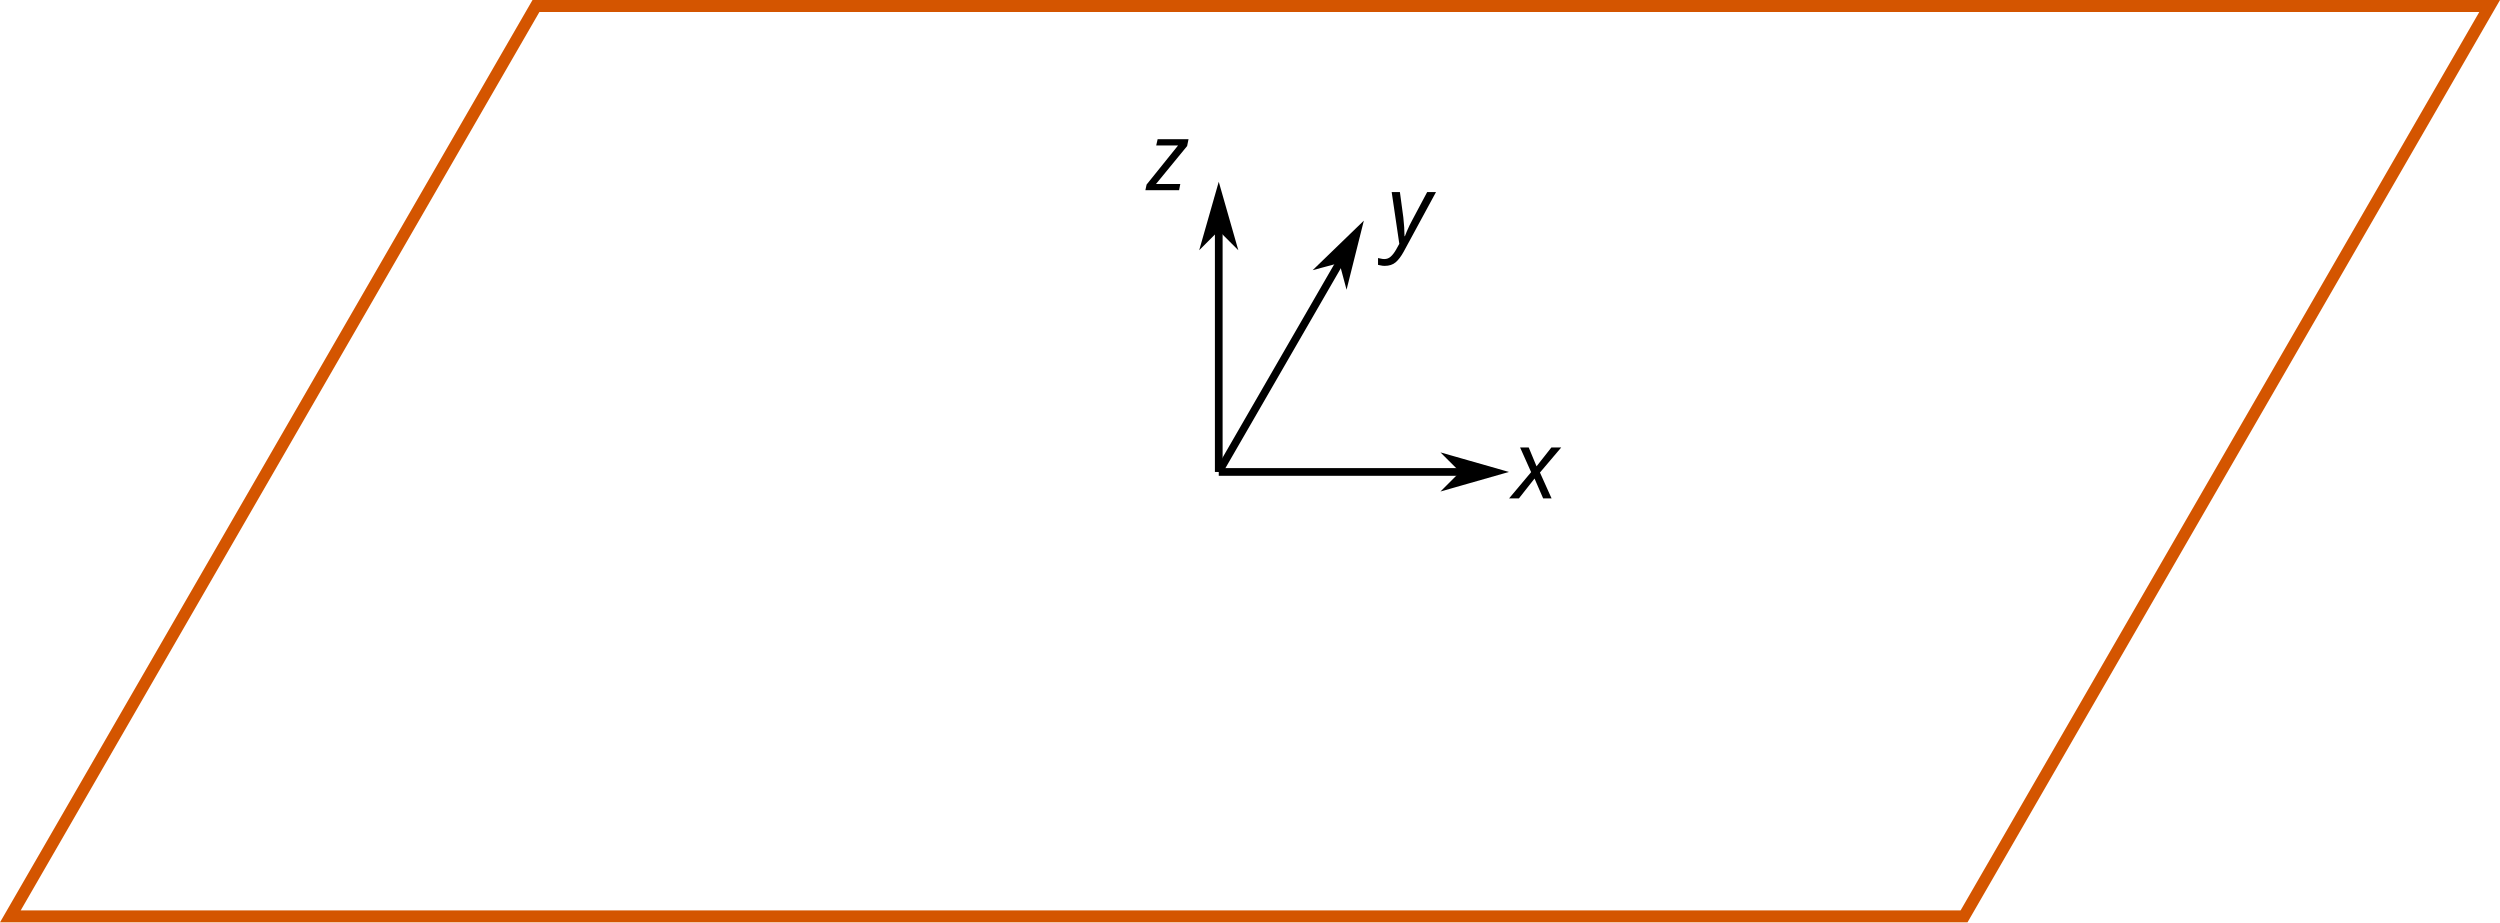
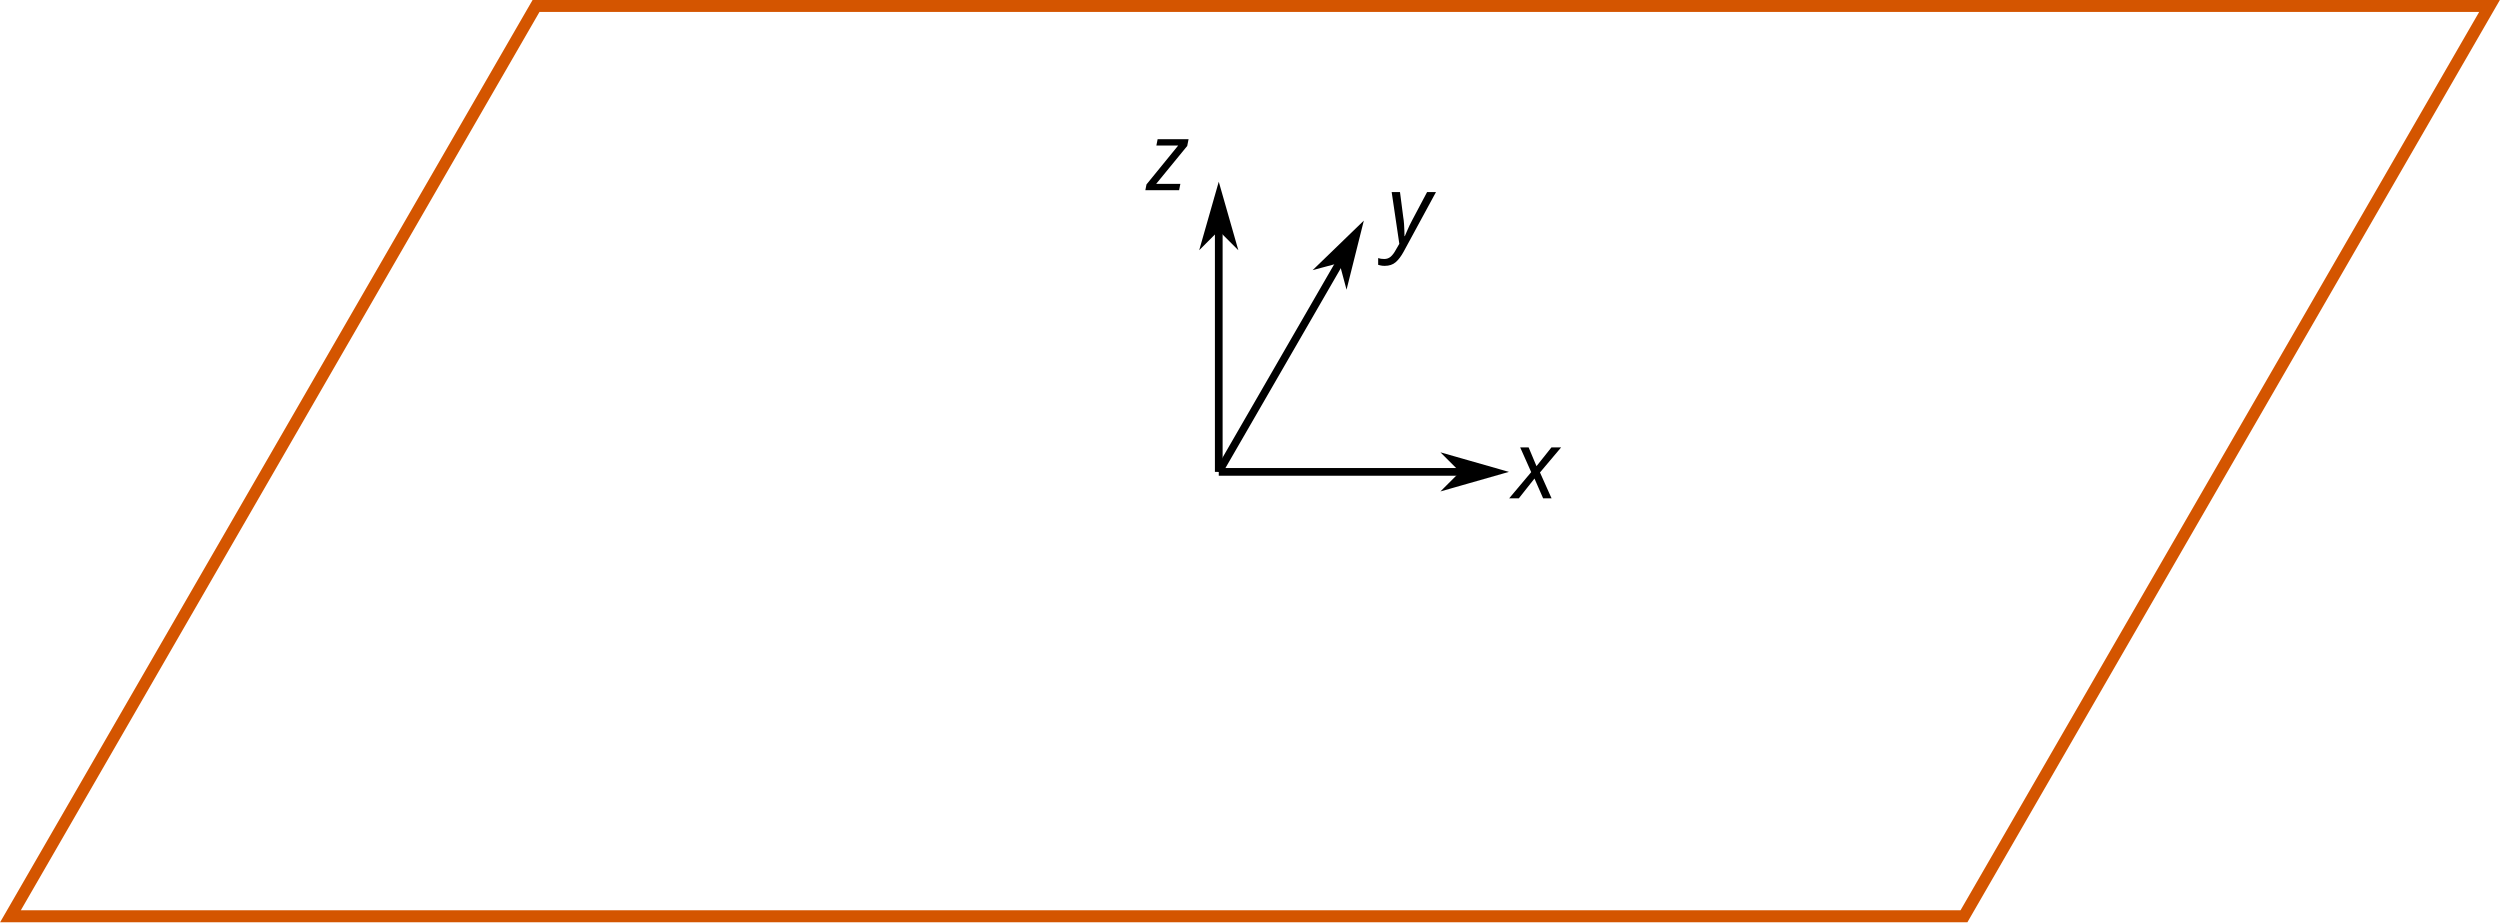
- <svg xmlns="http://www.w3.org/2000/svg" width="7.665in" height="2.828in" viewBox="0 0 194.685 71.826" version="1.1" id="svg8">
+ <svg xmlns="http://www.w3.org/2000/svg" width="13.665in" height="5.041in" viewBox="0 0 347.085 128.052" version="1.1" id="svg8">
  <defs id="defs2">
    <marker style="overflow:visible" id="marker966" refX="0" refY="0" orient="auto">
      <path transform="matrix(-0.4,0,0,-0.4,-4,0)" style="fill:#000000;fill-opacity:1;fill-rule:evenodd;stroke:#000000;stroke-width:1pt;stroke-opacity:1" d="M 0,0 5,-5 -12.5,0 5,5 Z" id="path964" />
    </marker>
    <marker orient="auto" refY="0" refX="0" id="Arrow2Mend" style="overflow:visible">
      <path id="path4382" style="fill:#000000;fill-opacity:1;fill-rule:evenodd;stroke:#000000;stroke-width:0.625;stroke-linejoin:round;stroke-opacity:1" d="M 8.719,4.034 -2.207,0.016 8.719,-4.002 c -1.745,2.372 -1.735,5.617 -6e-7,8.035 z" transform="scale(-0.6)" />
    </marker>
    <marker orient="auto" refY="0" refX="0" id="Arrow2Mend-5" style="overflow:visible">
      <path id="path4382-5" style="fill:#000000;fill-opacity:1;fill-rule:evenodd;stroke:#000000;stroke-width:0.625;stroke-linejoin:round;stroke-opacity:1" d="M 8.719,4.034 -2.207,0.016 8.719,-4.002 c -1.745,2.372 -1.735,5.617 -6e-7,8.035 z" transform="scale(-0.6)" />
    </marker>
    <marker orient="auto" refY="0" refX="0" id="Arrow1Mend-6" style="overflow:visible">
      <path id="path963-1" d="M 0,0 5,-5 -12.5,0 5,5 Z" style="fill:#000000;fill-opacity:1;fill-rule:evenodd;stroke:#000000;stroke-width:1pt;stroke-opacity:1" transform="matrix(-0.4,0,0,-0.4,-4,0)" />
    </marker>
    <marker orient="auto" refY="0" refX="0" id="Arrow1Mend-1" style="overflow:visible">
      <path id="path963-5" d="M 0,0 5,-5 -12.5,0 5,5 Z" style="fill:#000000;fill-opacity:1;fill-rule:evenodd;stroke:#000000;stroke-width:1pt;stroke-opacity:1" transform="matrix(-0.4,0,0,-0.4,-4,0)" />
    </marker>
    <marker orient="auto" refY="0" refX="0" id="Arrow1Mend-1-1" style="overflow:visible">
      <path id="path963-5-4" d="M 0,0 5,-5 -12.5,0 5,5 Z" style="fill:#000000;fill-opacity:1;fill-rule:evenodd;stroke:#000000;stroke-width:1pt;stroke-opacity:1" transform="matrix(-0.4,0,0,-0.4,-4,0)" />
    </marker>
    <marker orient="auto" refY="0" refX="0" id="Arrow1Mend-5" style="overflow:visible">
      <path id="path963-17" d="M 0,0 5,-5 -12.5,0 5,5 Z" style="fill:#000000;fill-opacity:1;fill-rule:evenodd;stroke:#000000;stroke-width:1pt;stroke-opacity:1" transform="matrix(-0.4,0,0,-0.4,-4,0)" />
    </marker>
    <marker style="overflow:visible" id="marker966-9" refX="0" refY="0" orient="auto">
      <path transform="matrix(-0.4,0,0,-0.4,-4,0)" style="fill:#000000;fill-opacity:1;fill-rule:evenodd;stroke:#000000;stroke-width:1pt;stroke-opacity:1" d="M 0,0 5,-5 -12.5,0 5,5 Z" id="path964-9" />
    </marker>
    <marker style="overflow:visible" id="marker966-1" refX="0" refY="0" orient="auto">
      <path transform="matrix(-0.4,0,0,-0.4,-4,0)" style="fill:#000000;fill-opacity:1;fill-rule:evenodd;stroke:#000000;stroke-width:1pt;stroke-opacity:1" d="M 0,0 5,-5 -12.5,0 5,5 Z" id="path964-3" />
    </marker>
  </defs>
-   <g id="layer1" transform="translate(230.8012,-60.94868)">
-     <text xml:space="preserve" style="font-size:4.939px;line-height:1.25;font-family:'Book Antiqua';-inkscape-font-specification:'Book Antiqua';letter-spacing:0px;word-spacing:0px;stroke-width:0.265" x="-113.005" y="99.763" id="text1250-9">
-       <tspan id="tspan1248-8" x="-113.005" y="99.763" style="font-style:italic;font-size:7.408px;stroke-width:0.265">x</tspan>
+   <g id="layer1" transform="translate(307.0012,-32.83592)">
+     <text xml:space="preserve" style="font-size:8.805px;line-height:1.25;font-family:'Book Antiqua';-inkscape-font-specification:'Book Antiqua';letter-spacing:0px;word-spacing:0px;stroke-width:0.472" x="-96.993" y="102.034" id="text1250-9">
+       <tspan id="tspan1248-8" x="-96.993" y="102.034" style="font-style:italic;font-size:13.208px;stroke-width:0.472">x</tspan>
    </text>
-     <rect style="fill:none;fill-opacity:1;stroke:#d45500;stroke-width:1.075;stroke-miterlimit:4;stroke-dasharray:none;stroke-dashoffset:0" id="rect1431" width="152.142" height="81.863" x="-153.606" y="70.915" rx="0" ry="0" transform="matrix(1,0,-0.5,0.8660254,0,0)" />
-     <path style="fill:none;stroke:#000000;stroke-width:0.6;stroke-linecap:butt;stroke-linejoin:miter;stroke-miterlimit:4;stroke-dasharray:none;stroke-opacity:1;marker-end:url(#marker966)" d="M -135.892,97.7 -125.184,79.154" id="path956" />
-     <path style="fill:none;stroke:#000000;stroke-width:0.6;stroke-linecap:butt;stroke-linejoin:miter;stroke-miterlimit:4;stroke-dasharray:none;stroke-opacity:1;marker-end:url(#marker966-9)" d="m -135.892,97.7 21.415,2e-6" id="path956-6" />
-     <path style="fill:none;stroke:#000000;stroke-width:0.6;stroke-linecap:butt;stroke-linejoin:miter;stroke-miterlimit:4;stroke-dasharray:none;stroke-opacity:1;marker-end:url(#marker966-1)" d="M -135.892,97.7 V 76.285" id="path956-0" />
-     <text xml:space="preserve" style="font-size:4.939px;line-height:1.25;font-family:'Book Antiqua';-inkscape-font-specification:'Book Antiqua';letter-spacing:0px;word-spacing:0px;stroke-width:0.265" x="-122.786" y="79.874" id="text1250-9-7">
-       <tspan id="tspan1248-8-8" x="-122.786" y="79.874" style="font-style:italic;font-size:7.408px;stroke-width:0.265">y</tspan>
+     <rect style="fill:none;fill-opacity:1;stroke:#d45500;stroke-width:1.916;stroke-miterlimit:4;stroke-dasharray:none;stroke-dashoffset:0" id="rect1431" width="271.239" height="145.945" x="-213.155" y="38.874" rx="0" ry="0" transform="matrix(1,0,-0.5,0.8660254,0,0)" />
+     <path style="fill:none;stroke:#000000;stroke-width:1.07;stroke-linecap:butt;stroke-linejoin:miter;stroke-miterlimit:4;stroke-dasharray:none;stroke-opacity:1;marker-end:url(#marker966)" d="M -137.796,98.356 -118.707,65.293" id="path956" />
+     <path style="fill:none;stroke:#000000;stroke-width:1.07;stroke-linecap:butt;stroke-linejoin:miter;stroke-miterlimit:4;stroke-dasharray:none;stroke-opacity:1;marker-end:url(#marker966-9)" d="m -137.796,98.356 38.178,3e-6" id="path956-6" />
+     <path style="fill:none;stroke:#000000;stroke-width:1.07;stroke-linecap:butt;stroke-linejoin:miter;stroke-miterlimit:4;stroke-dasharray:none;stroke-opacity:1;marker-end:url(#marker966-1)" d="M -137.796,98.356 V 60.178" id="path956-0" />
+     <text xml:space="preserve" style="font-size:8.805px;line-height:1.25;font-family:'Book Antiqua';-inkscape-font-specification:'Book Antiqua';letter-spacing:0px;word-spacing:0px;stroke-width:0.472" x="-114.431" y="66.576" id="text1250-9-7">
+       <tspan id="tspan1248-8-8" x="-114.431" y="66.576" style="font-style:italic;font-size:13.208px;stroke-width:0.472">y</tspan>
    </text>
-     <text xml:space="preserve" style="font-size:4.939px;line-height:1.25;font-family:'Book Antiqua';-inkscape-font-specification:'Book Antiqua';letter-spacing:0px;word-spacing:0px;stroke-width:0.265" x="-141.495" y="75.758" id="text1250-9-2">
-       <tspan id="tspan1248-8-7" x="-141.495" y="75.758" style="font-style:italic;font-size:7.408px;stroke-width:0.265">z</tspan>
+     <text xml:space="preserve" style="font-size:8.805px;line-height:1.25;font-family:'Book Antiqua';-inkscape-font-specification:'Book Antiqua';letter-spacing:0px;word-spacing:0px;stroke-width:0.472" x="-147.786" y="59.239" id="text1250-9-2">
+       <tspan id="tspan1248-8-7" x="-147.786" y="59.239" style="font-style:italic;font-size:13.208px;stroke-width:0.472">z</tspan>
    </text>
  </g>
</svg>
